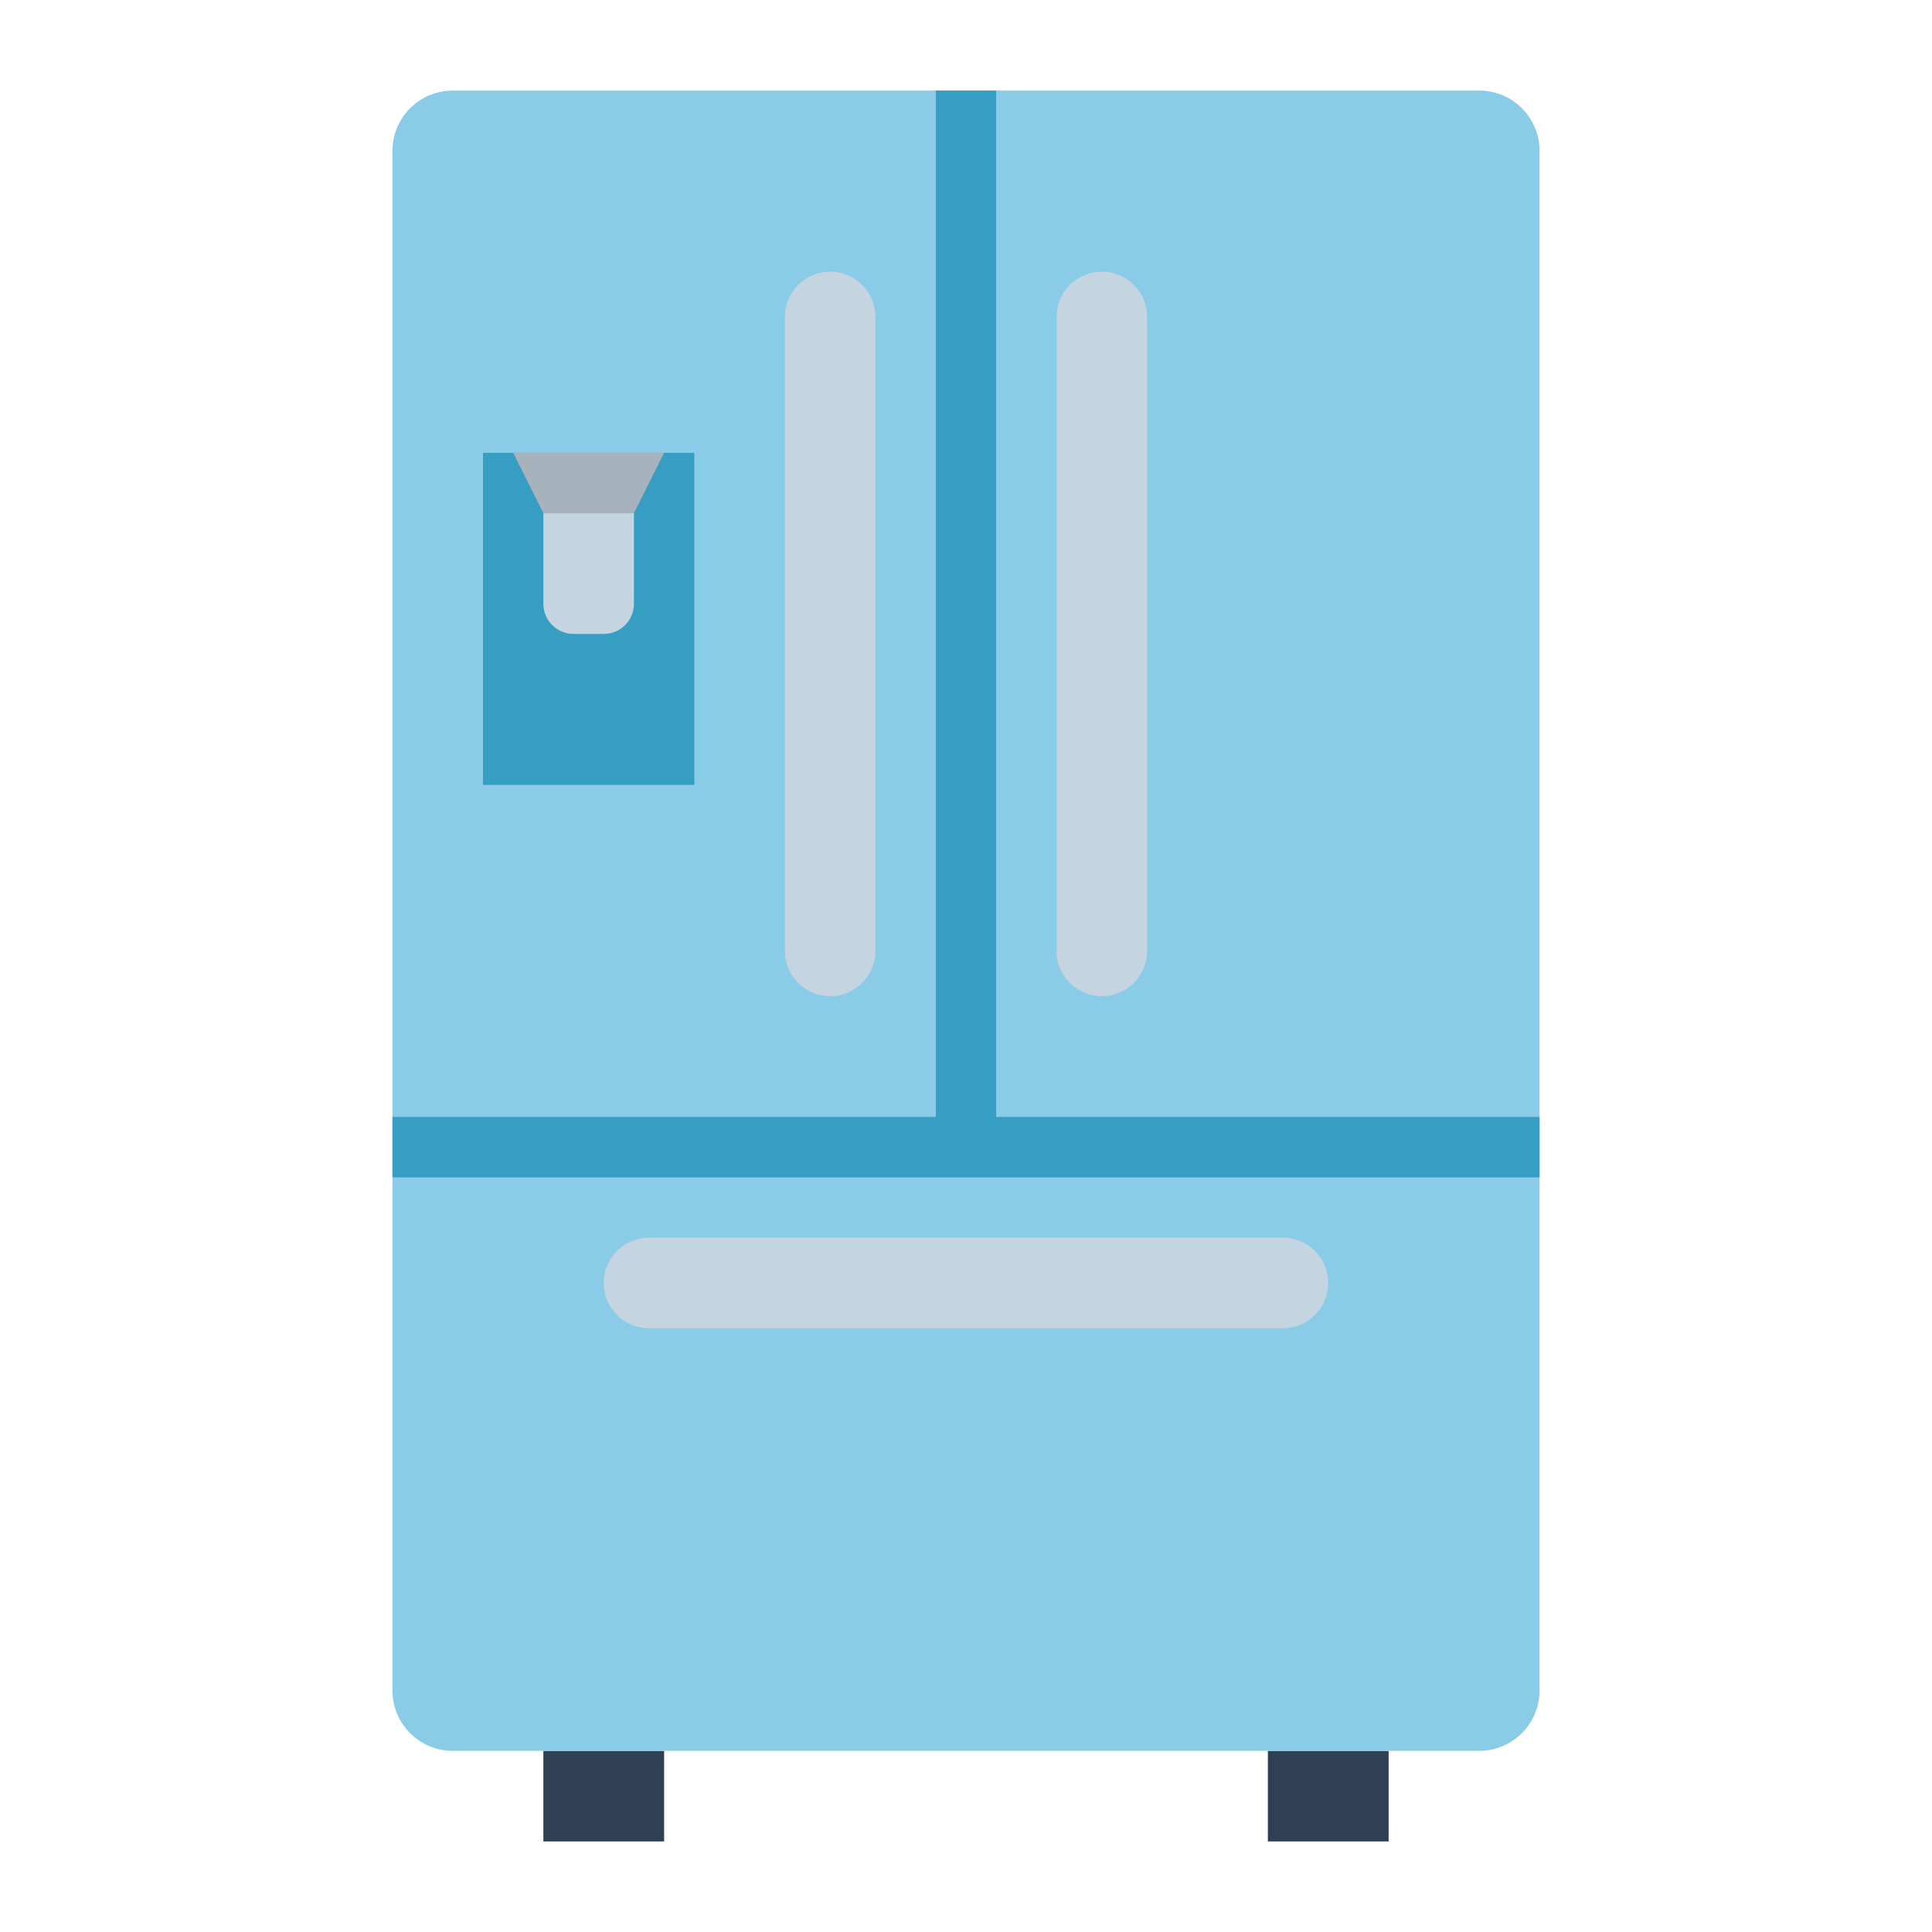
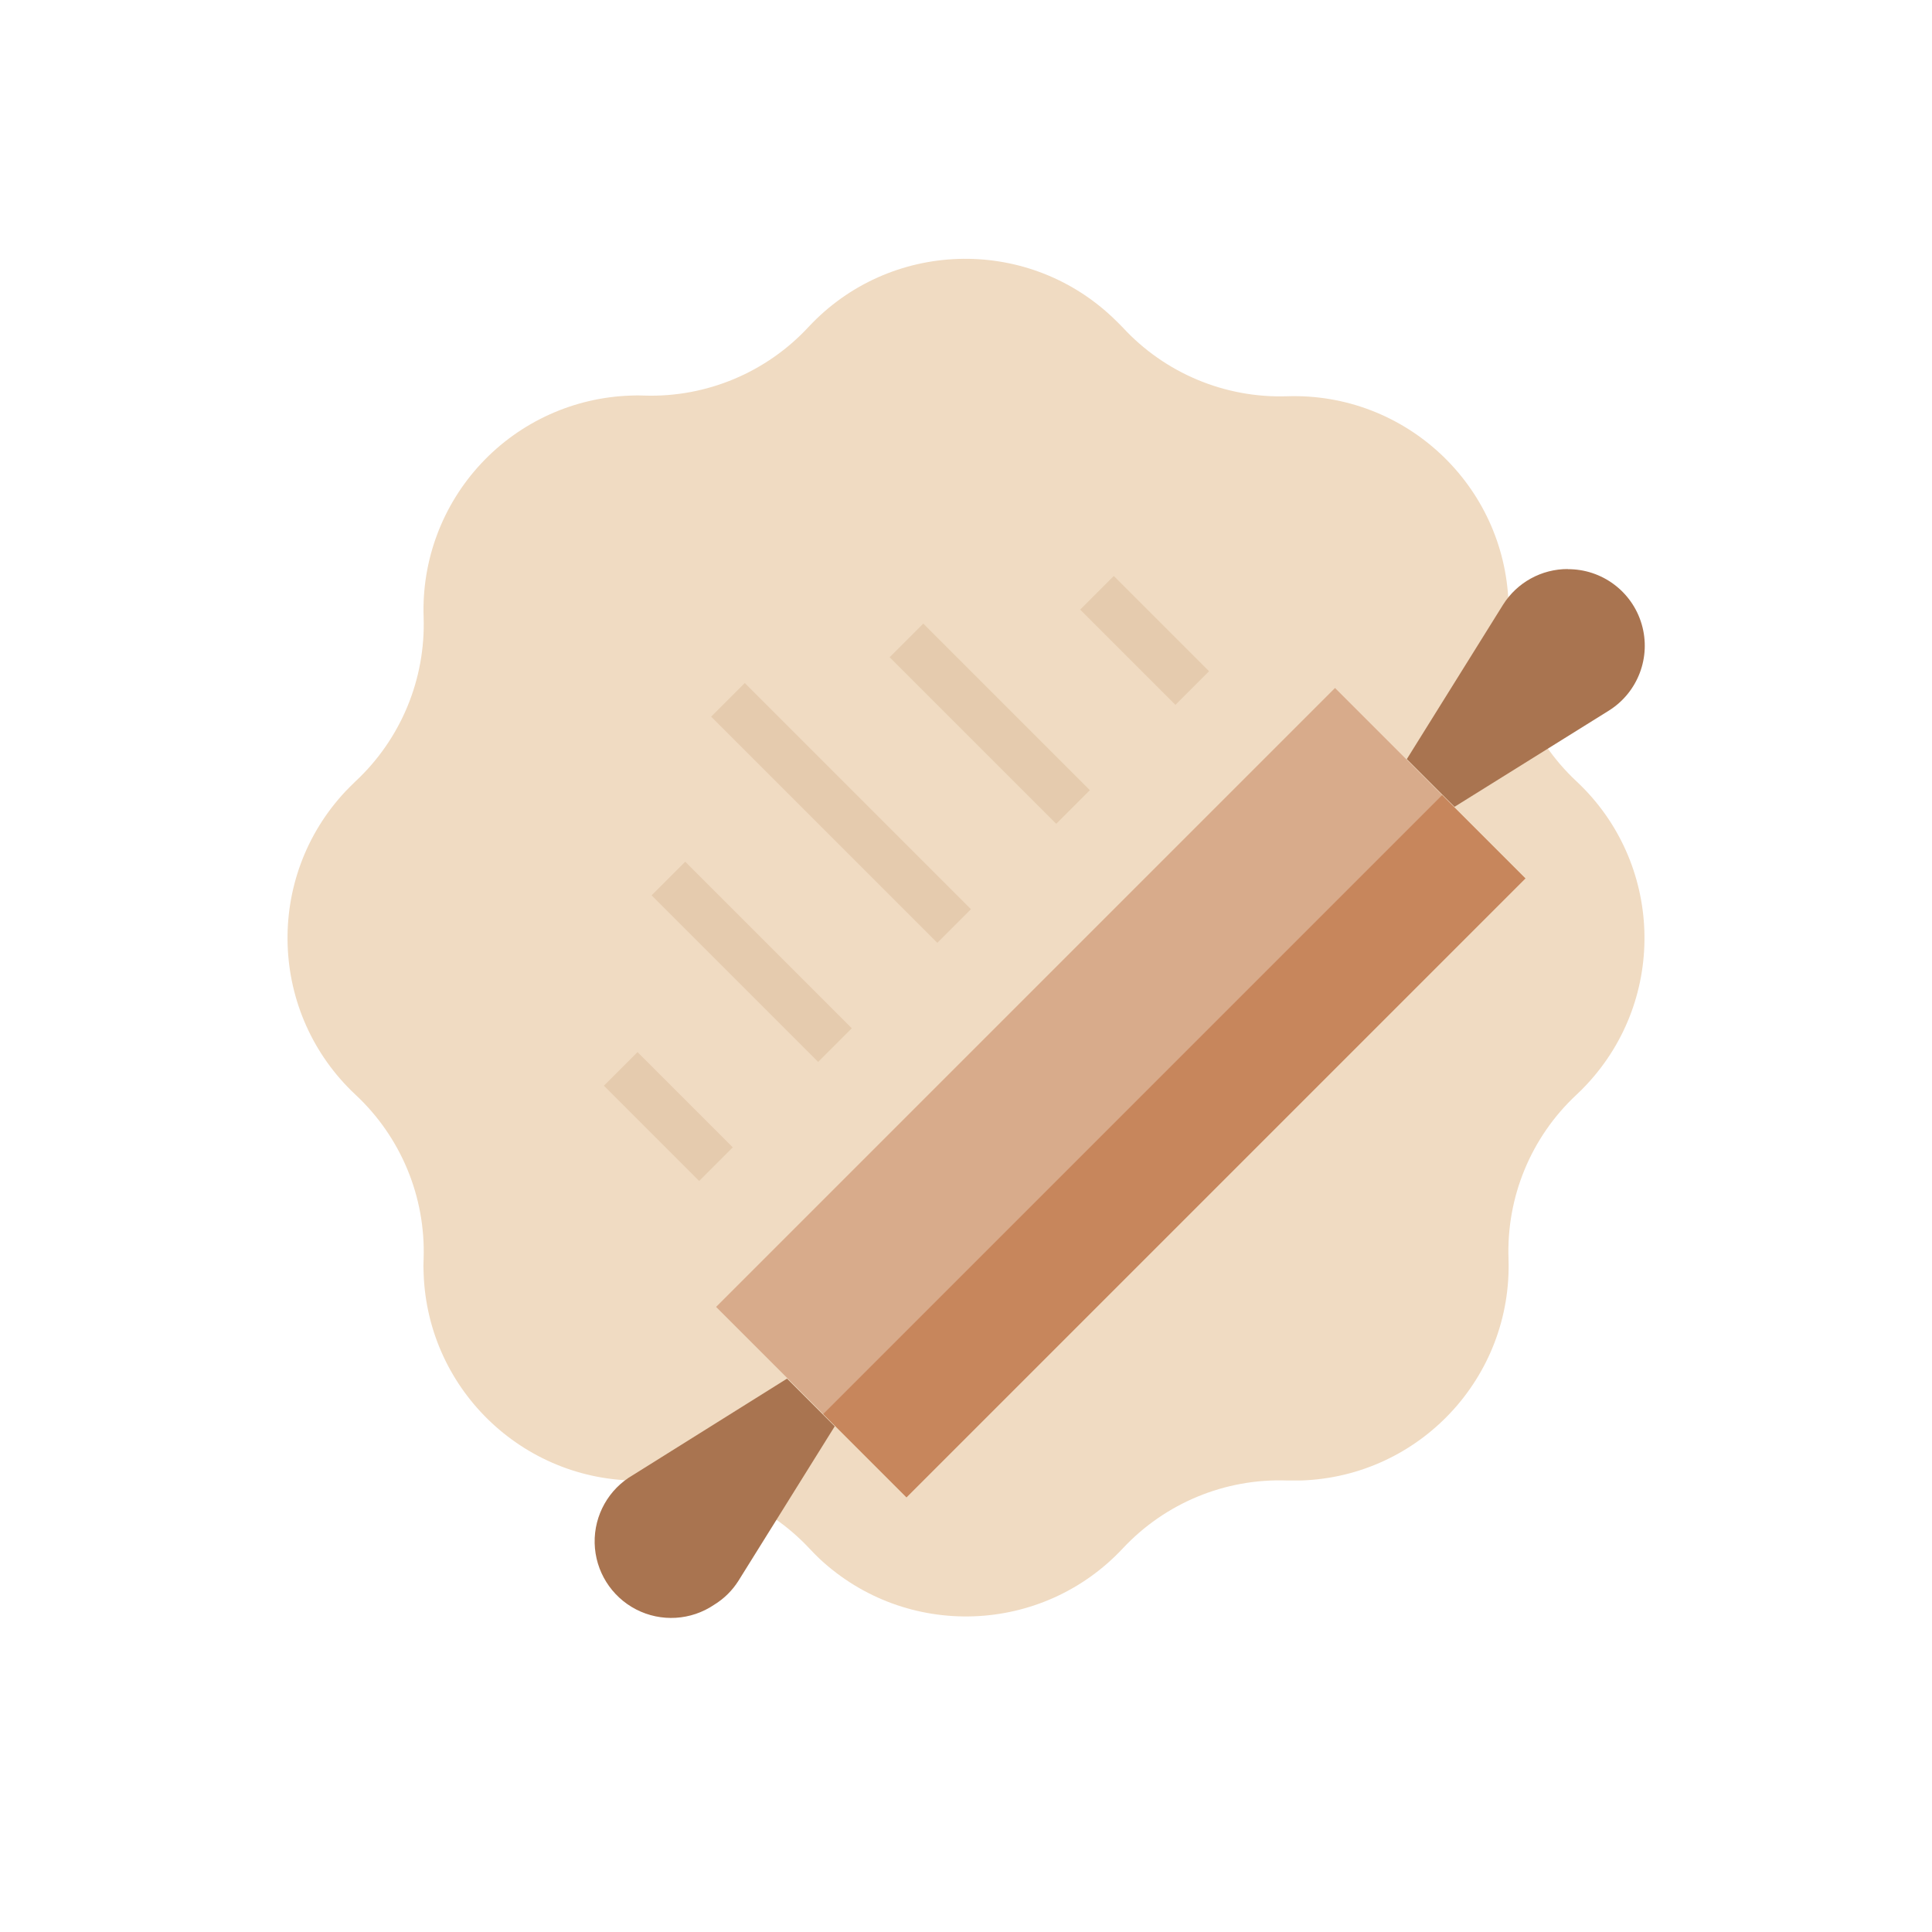
- <svg xmlns="http://www.w3.org/2000/svg" height="512" viewBox="0 0 512 512" width="512">
-   <g id="Flat">
-     <path d="m144 464h32v24h-32z" fill="#2f4054" />
-     <path d="m336 464h32v24h-32z" fill="#2f4054" />
-     <rect fill="#8acce7" height="440" rx="16" width="304" x="104" y="24" />
-     <path d="m264 296v-272h-16v272h-144v16h304v-16z" fill="#379ec3" />
-     <rect fill="#c4d4e0" height="192" rx="12" width="24" x="280" y="72" />
-     <rect fill="#c4d4e0" height="192" rx="12" width="24" x="208" y="72" />
-     <path d="m128 120h56v88h-56z" fill="#379ec3" />
-     <path d="m168 136v24a7.998 7.998 0 0 1 -8 8h-8a7.998 7.998 0 0 1 -8-8v-24z" fill="#c4d4e0" />
-     <path d="m176 120-8 16h-24l-8-16z" fill="#a6b2bc" />
-     <rect fill="#c4d4e0" height="24" rx="12" width="192" x="160" y="328" />
-   </g>
+ <svg xmlns="http://www.w3.org/2000/svg" id="b3598e4c-b5d6-4327-bcd4-465cc05f1046" data-name="Calque 1" viewBox="0 0 140.56 140.56">
+   <path d="M81.69,23.83h0a15.58,15.58,0,0,0,11.93,5h0a15.61,15.61,0,0,1,16.13,15.07q0,.52,0,1h0a15.6,15.6,0,0,0,4.94,11.94h0a15.61,15.61,0,0,1,.75,22.06q-.36.39-.75.75h0a15.57,15.57,0,0,0-4.94,11.93h0a15.62,15.62,0,0,1-15.07,16.13c-.36,0-.71,0-1.06,0h0a15.6,15.6,0,0,0-11.93,4.94h0a15.62,15.62,0,0,1-22.07.75c-.25-.24-.5-.49-.74-.75h0a15.64,15.64,0,0,0-11.94-4.94h0A15.61,15.61,0,0,1,30.82,92.64a9.37,9.37,0,0,1,0-1.06h0a15.59,15.59,0,0,0-4.95-11.93h0a15.61,15.61,0,0,1-.74-22.07c.24-.25.49-.5.74-.74h0A15.61,15.61,0,0,0,30.82,44.9h0A15.59,15.59,0,0,1,45.89,28.78a9.19,9.19,0,0,1,1,0h0a15.61,15.61,0,0,0,11.94-5h0a15.6,15.6,0,0,1,22.06-.74C81.2,23.33,81.45,23.58,81.69,23.83Z" style="fill:#f0dbc2" />
+   <path d="M114.07,41.4A5.55,5.55,0,0,0,109.35,44l-7,11.23,3.47,3.47,11.23-7a5.57,5.57,0,0,0-3-10.29Z" style="fill:#a97450" />
+   <path d="M46.06,107.31a5.57,5.57,0,1,0,5.9,9.44A5.44,5.44,0,0,0,53.73,115l7-11.23-3.47-3.47Z" style="fill:#a97450" />
+   <rect x="49.7" y="69.7" width="63.68" height="19.59" transform="translate(-32.33 80.94) rotate(-45)" style="fill:#d8ab8b" />
+   <rect x="53.6" y="79.11" width="63.68" height="8.57" transform="translate(-33.95 84.84) rotate(-45)" style="fill:#c7865c" />
+   <rect x="59.46" y="47.51" width="3.46" height="23.27" transform="translate(-23.9 60.59) rotate(-45)" style="fill:#e5cbae" />
+   <rect x="70.28" y="44.08" width="3.46" height="17.14" transform="translate(-16.14 66.34) rotate(-45)" style="fill:#e5cbae" />
+   <rect x="52.96" y="61.4" width="3.46" height="17.14" transform="translate(-33.46 59.17) rotate(-45)" style="fill:#e5cbae" />
+   <rect x="46.9" y="76.33" width="3.46" height="9.8" transform="translate(-43.2 58.18) rotate(-45)" style="fill:#e5cbae" />
+   <rect x="81.54" y="41.69" width="3.46" height="9.8" transform="translate(-8.55 72.53) rotate(-45)" style="fill:#e5cbae" />
</svg>
